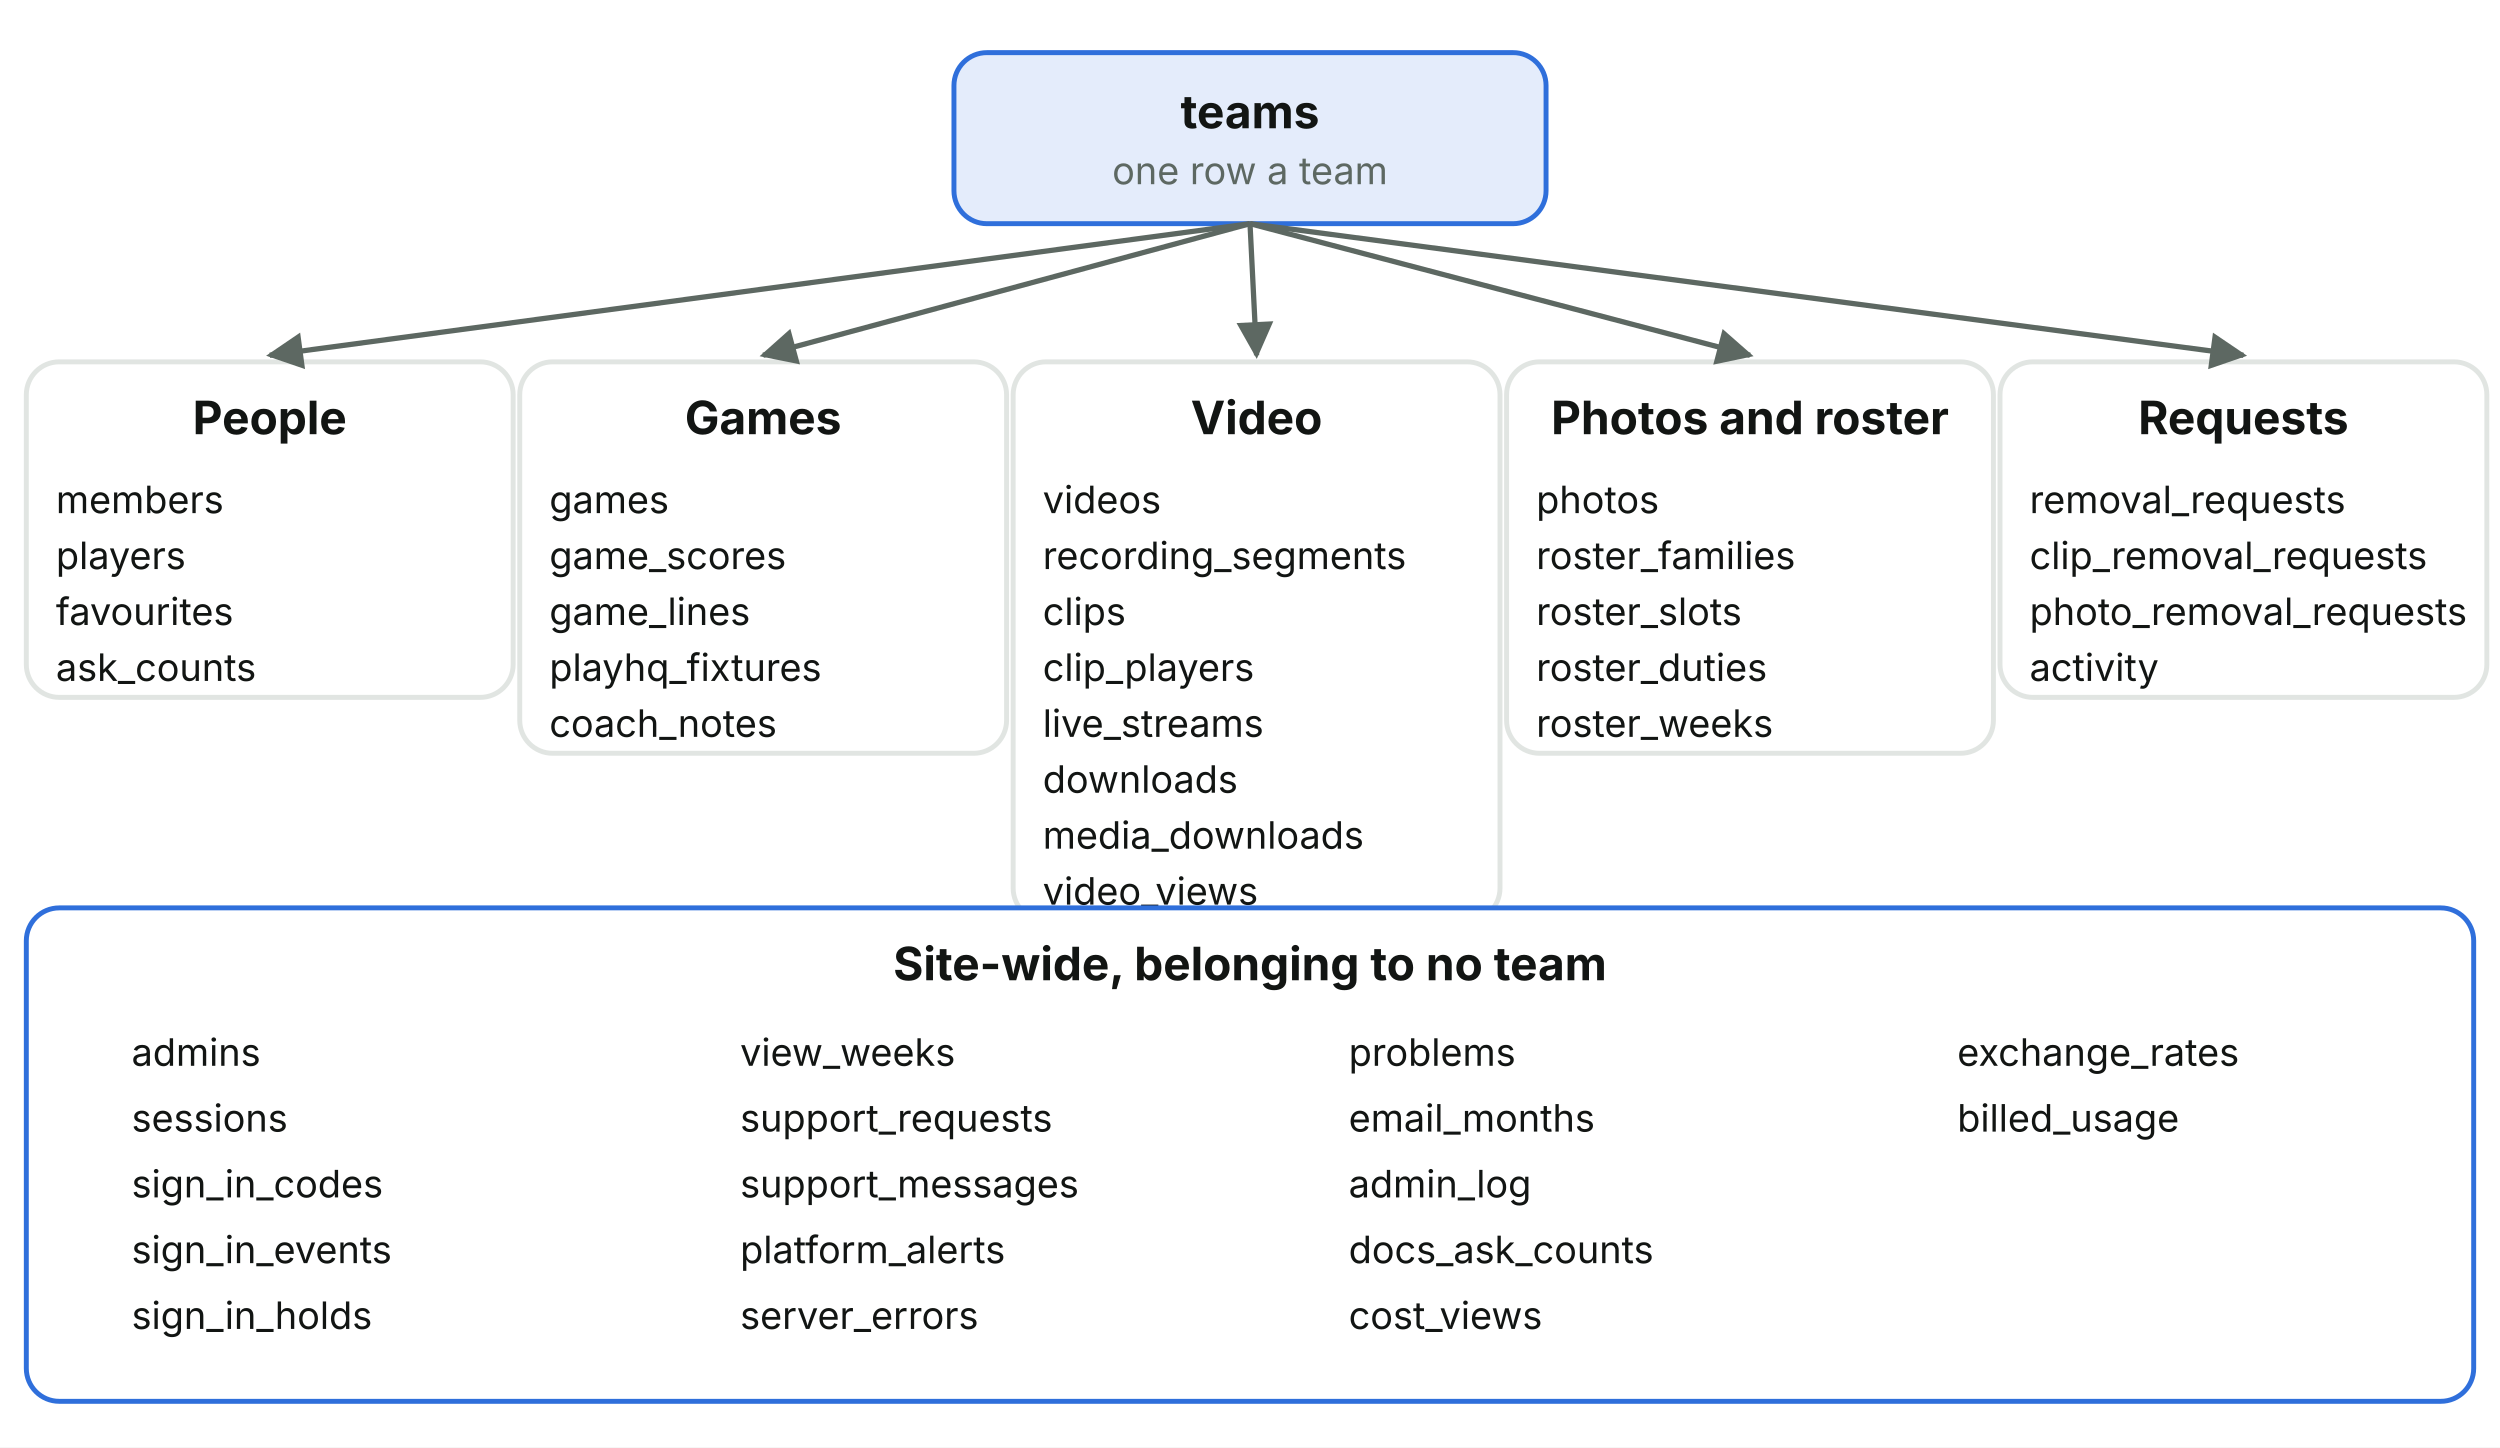
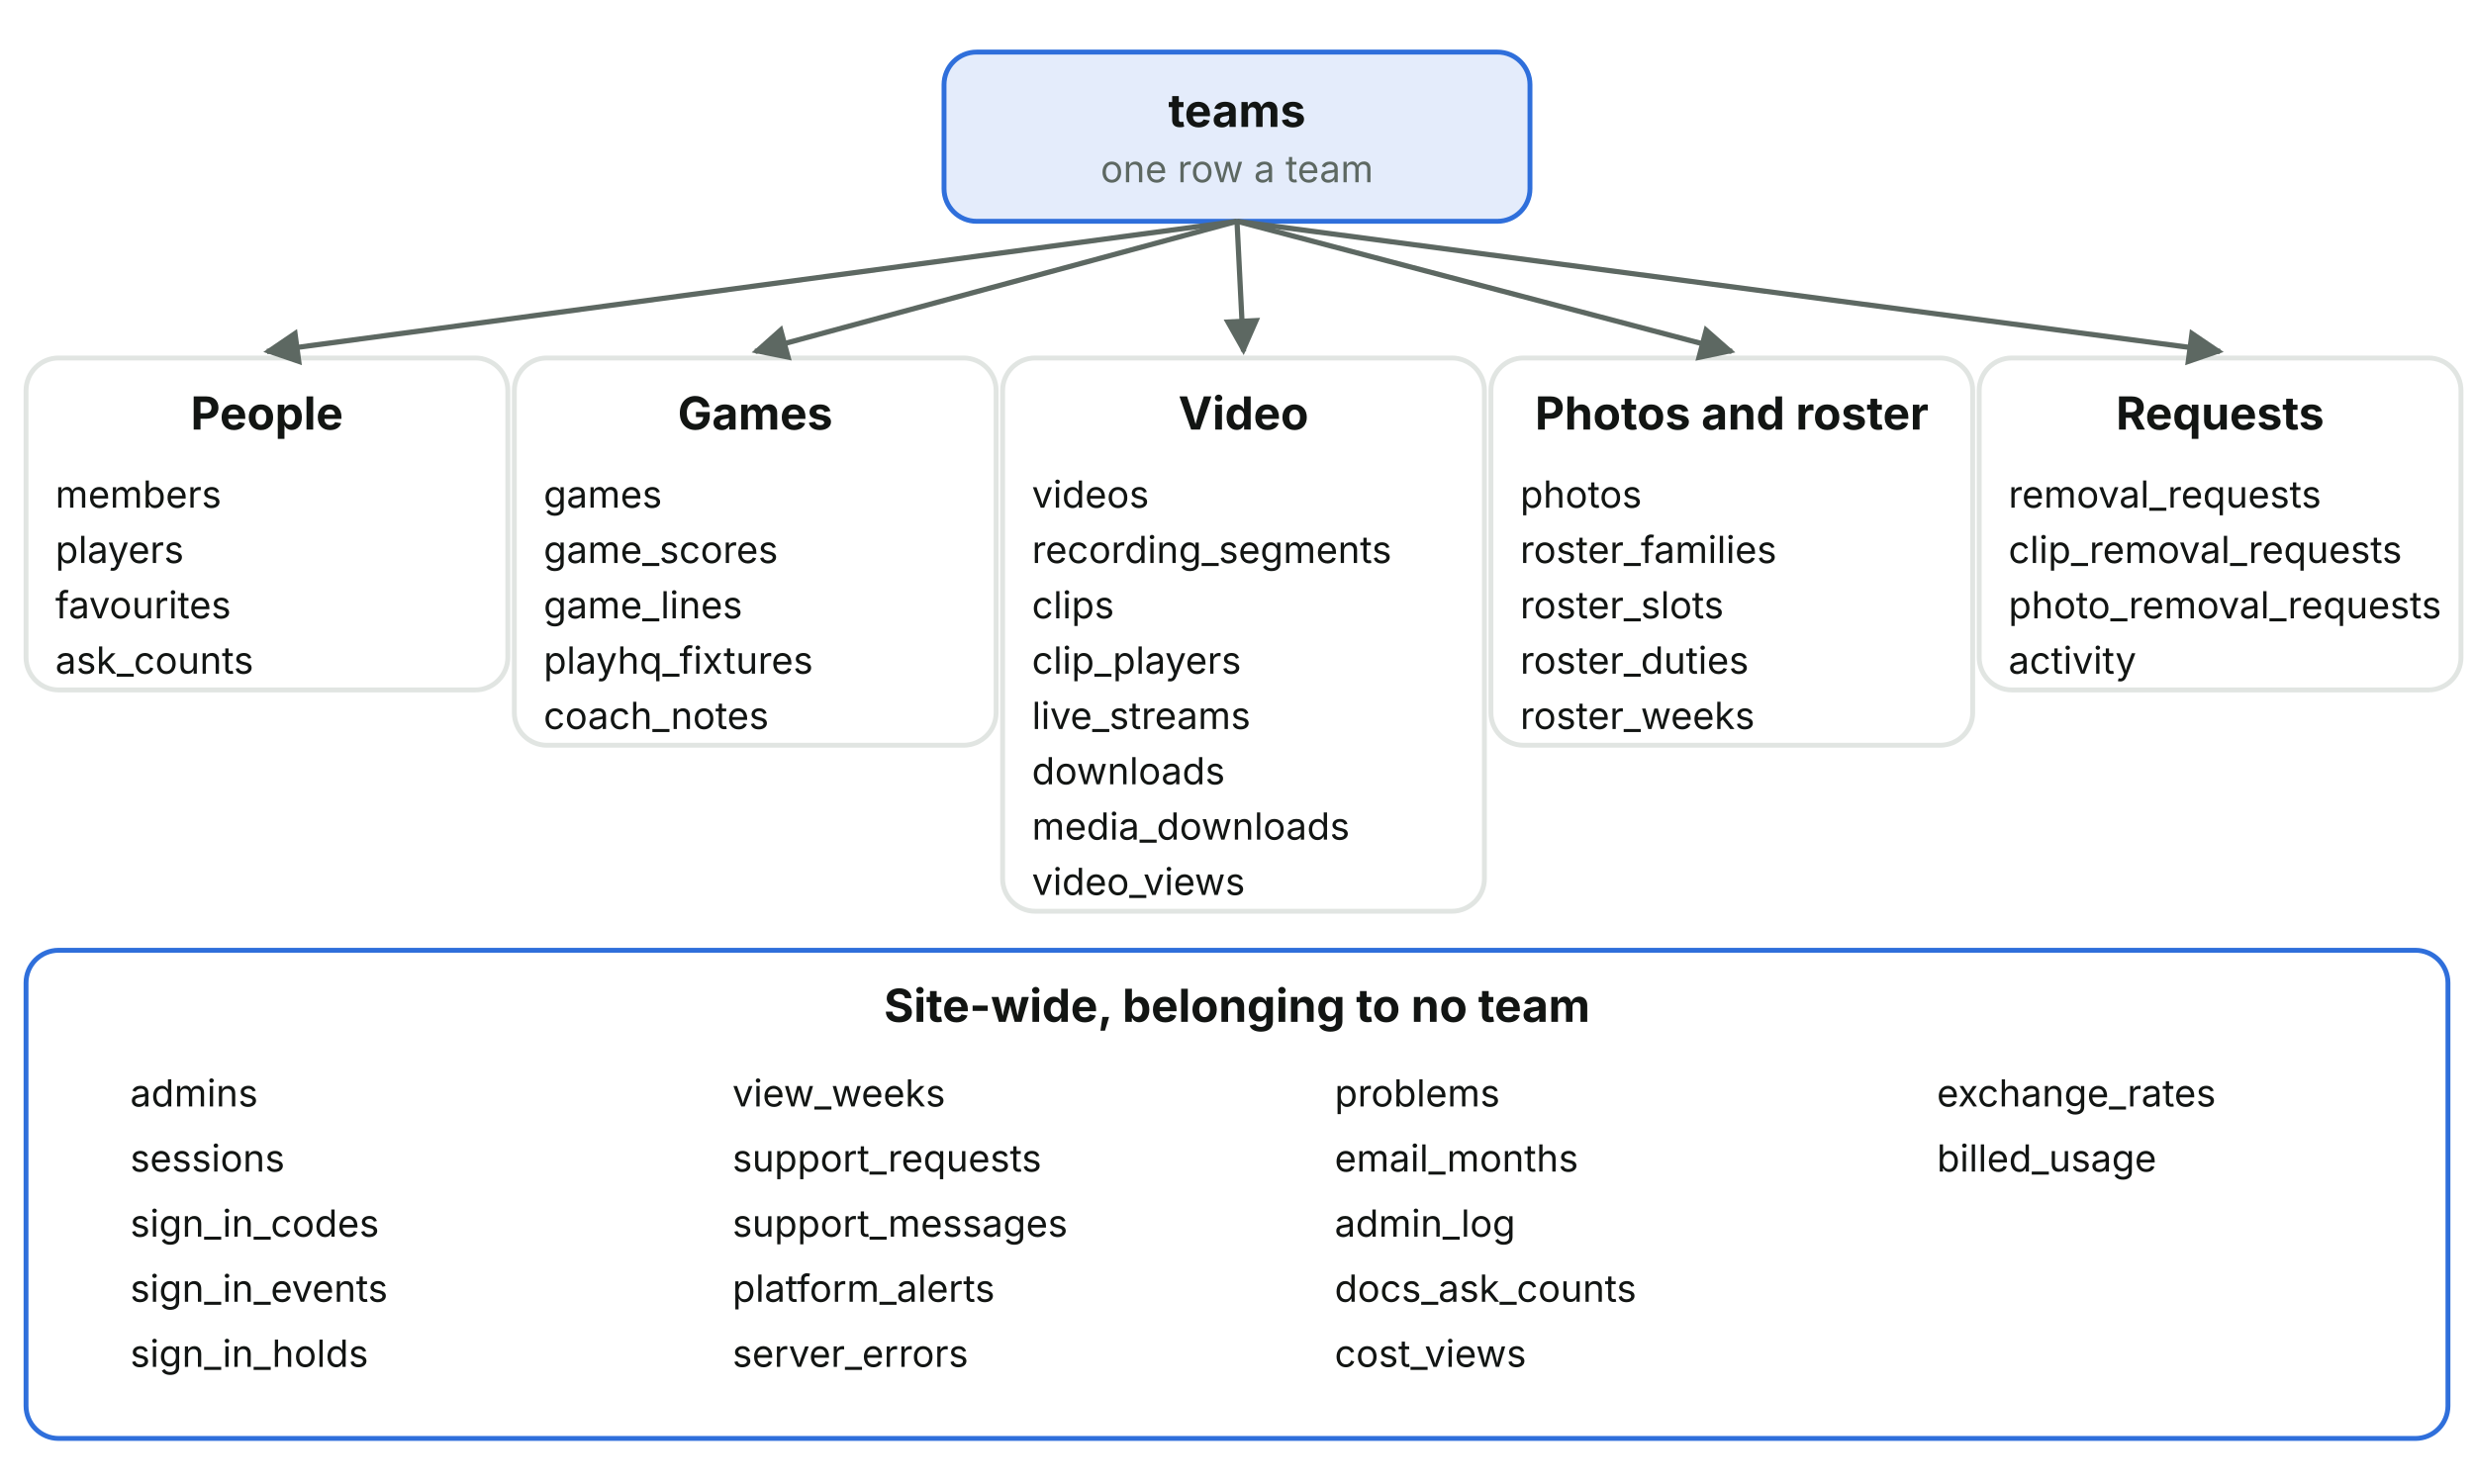
- <svg xmlns="http://www.w3.org/2000/svg" viewBox="0 0 760 440" width="760" height="440" role="img" aria-labelledby="dg-data-t dg-data-d" class="dg">
+ <svg xmlns="http://www.w3.org/2000/svg" viewBox="0 0 760 456" width="760" height="456" role="img" aria-labelledby="dg-data-t dg-data-d" class="dg">
  <style>.dg text{font-family:system-ui, -apple-system, 'Segoe UI', sans-serif}
.dg-box rect{fill:#FFFFFF;stroke:#E1E5E2;stroke-width:1.5}
.dg-t{fill:#121513;font-size:14px;font-weight:700;text-anchor:middle}
.dg-s{fill:#5D6862;font-size:11.5px;text-anchor:middle}
.dg-m{fill:#121513;font-size:11.5px}
.k-person rect{stroke:#121513}
.k-edge rect{fill:#FFF4D6;stroke:#7A5800}
.k-worker rect{fill:#14274E;stroke:#2F6FDB}
.k-worker .dg-t{fill:#fff}.k-worker .dg-s{fill:rgba(255,255,255,.78)}
.k-store rect{fill:#E4ECFB;stroke:#2F6FDB}
.k-service rect{stroke:#2F6FDB}
.k-job rect{fill:#F6F7F6;stroke:#5D6862;stroke-dasharray:6 4}
.k-stop rect{stroke:#D9262C}.k-stop .dg-t{fill:#D9262C}
.k-done rect{fill:#2F6FDB;stroke:#2F6FDB}
.k-done .dg-t{fill:#fff}.k-done .dg-s{fill:rgba(255,255,255,.85)}
.dg-arrow{fill:none;stroke:#5D6862;stroke-width:1.6}
.dg-arrow.dash{stroke:#2F6FDB;stroke-dasharray:6 4}
.dg-head{fill:#5D6862}
.dg-life{stroke:#E1E5E2;stroke-width:1.2;stroke-dasharray:3 4}
.dg-label{fill:#5D6862;font-size:11.5px;paint-order:stroke;stroke:#FFFFFF;stroke-width:4px;stroke-linejoin:round}
.dg-label.mid{text-anchor:middle}
.dg-zone rect{fill:none;stroke:#E1E5E2;stroke-width:1.5;stroke-dasharray:7 5}
.dg-zone text{fill:#5D6862;font-size:12px;font-weight:700}</style>
-   <rect width="760" height="440" fill="#FFFFFF" />
+   <rect width="760" height="456" fill="#FFFFFF" />
  <defs>
    <marker id="ah-data" viewBox="0 0 10 10" refX="9" refY="5" markerWidth="7" markerHeight="7" orient="auto-start-reverse">
      <path class="dg-head" d="M0 0L10 5L0 10z" />
    </marker>
  </defs>
  <g class="dg-box k-store">
    <rect x="290" y="16" width="180" height="52" rx="10" />
    <text class="dg-t" x="380" y="39">teams</text>
    <text class="dg-s" x="380" y="56">one row a team</text>
  </g>
  <g class="dg-box k-step">
    <rect x="8" y="110" width="148" height="102" rx="10" />
    <text class="dg-t" x="82" y="132">People</text>
    <text class="dg-m" x="17" y="156">members</text>
    <text class="dg-m" x="17" y="173">players</text>
    <text class="dg-m" x="17" y="190">favourites</text>
    <text class="dg-m" x="17" y="207">ask_counts</text>
  </g>
  <path class="dg-arrow" d="M380 68 L82 108" marker-end="url(#ah-data)" />
  <g class="dg-box k-step">
    <rect x="158" y="110" width="148" height="119" rx="10" />
    <text class="dg-t" x="232" y="132">Games</text>
    <text class="dg-m" x="167" y="156">games</text>
    <text class="dg-m" x="167" y="173">game_scores</text>
    <text class="dg-m" x="167" y="190">game_lines</text>
    <text class="dg-m" x="167" y="207">playhq_fixtures</text>
    <text class="dg-m" x="167" y="224">coach_notes</text>
  </g>
  <path class="dg-arrow" d="M380 68 L232 108" marker-end="url(#ah-data)" />
  <g class="dg-box k-step">
    <rect x="308" y="110" width="148" height="170" rx="10" />
    <text class="dg-t" x="382" y="132">Video</text>
    <text class="dg-m" x="317" y="156">videos</text>
    <text class="dg-m" x="317" y="173">recording_segments</text>
    <text class="dg-m" x="317" y="190">clips</text>
    <text class="dg-m" x="317" y="207">clip_players</text>
    <text class="dg-m" x="317" y="224">live_streams</text>
    <text class="dg-m" x="317" y="241">downloads</text>
    <text class="dg-m" x="317" y="258">media_downloads</text>
    <text class="dg-m" x="317" y="275">video_views</text>
  </g>
  <path class="dg-arrow" d="M380 68 L382 108" marker-end="url(#ah-data)" />
  <g class="dg-box k-step">
    <rect x="458" y="110" width="148" height="119" rx="10" />
    <text class="dg-t" x="532" y="132">Photos and roster</text>
    <text class="dg-m" x="467" y="156">photos</text>
    <text class="dg-m" x="467" y="173">roster_families</text>
    <text class="dg-m" x="467" y="190">roster_slots</text>
    <text class="dg-m" x="467" y="207">roster_duties</text>
    <text class="dg-m" x="467" y="224">roster_weeks</text>
  </g>
  <path class="dg-arrow" d="M380 68 L532 108" marker-end="url(#ah-data)" />
  <g class="dg-box k-step">
    <rect x="608" y="110" width="148" height="102" rx="10" />
    <text class="dg-t" x="682" y="132">Requests</text>
    <text class="dg-m" x="617" y="156">removal_requests</text>
    <text class="dg-m" x="617" y="173">clip_removal_requests</text>
    <text class="dg-m" x="617" y="190">photo_removal_requests</text>
    <text class="dg-m" x="617" y="207">activity</text>
  </g>
  <path class="dg-arrow" d="M380 68 L682 108" marker-end="url(#ah-data)" />
  <g class="dg-box k-service">
-     <rect x="8" y="276" width="744" height="150" rx="10" />
-     <text class="dg-t" x="380" y="298">Site-wide, belonging to no team</text>
-     <text class="dg-m" x="40" y="324">admins</text>
-     <text class="dg-m" x="40" y="344">sessions</text>
-     <text class="dg-m" x="40" y="364">sign_in_codes</text>
-     <text class="dg-m" x="40" y="384">sign_in_events</text>
-     <text class="dg-m" x="40" y="404">sign_in_holds</text>
-     <text class="dg-m" x="225" y="324">view_weeks</text>
-     <text class="dg-m" x="225" y="344">support_requests</text>
-     <text class="dg-m" x="225" y="364">support_messages</text>
-     <text class="dg-m" x="225" y="384">platform_alerts</text>
-     <text class="dg-m" x="225" y="404">server_errors</text>
-     <text class="dg-m" x="410" y="324">problems</text>
-     <text class="dg-m" x="410" y="344">email_months</text>
-     <text class="dg-m" x="410" y="364">admin_log</text>
-     <text class="dg-m" x="410" y="384">docs_ask_counts</text>
-     <text class="dg-m" x="410" y="404">cost_views</text>
-     <text class="dg-m" x="595" y="324">exchange_rates</text>
-     <text class="dg-m" x="595" y="344">billed_usage</text>
+     <rect x="8" y="292" width="744" height="150" rx="10" />
+     <text class="dg-t" x="380" y="314">Site-wide, belonging to no team</text>
+     <text class="dg-m" x="40" y="340">admins</text>
+     <text class="dg-m" x="40" y="360">sessions</text>
+     <text class="dg-m" x="40" y="380">sign_in_codes</text>
+     <text class="dg-m" x="40" y="400">sign_in_events</text>
+     <text class="dg-m" x="40" y="420">sign_in_holds</text>
+     <text class="dg-m" x="225" y="340">view_weeks</text>
+     <text class="dg-m" x="225" y="360">support_requests</text>
+     <text class="dg-m" x="225" y="380">support_messages</text>
+     <text class="dg-m" x="225" y="400">platform_alerts</text>
+     <text class="dg-m" x="225" y="420">server_errors</text>
+     <text class="dg-m" x="410" y="340">problems</text>
+     <text class="dg-m" x="410" y="360">email_months</text>
+     <text class="dg-m" x="410" y="380">admin_log</text>
+     <text class="dg-m" x="410" y="400">docs_ask_counts</text>
+     <text class="dg-m" x="410" y="420">cost_views</text>
+     <text class="dg-m" x="595" y="340">exchange_rates</text>
+     <text class="dg-m" x="595" y="360">billed_usage</text>
  </g>
</svg>
